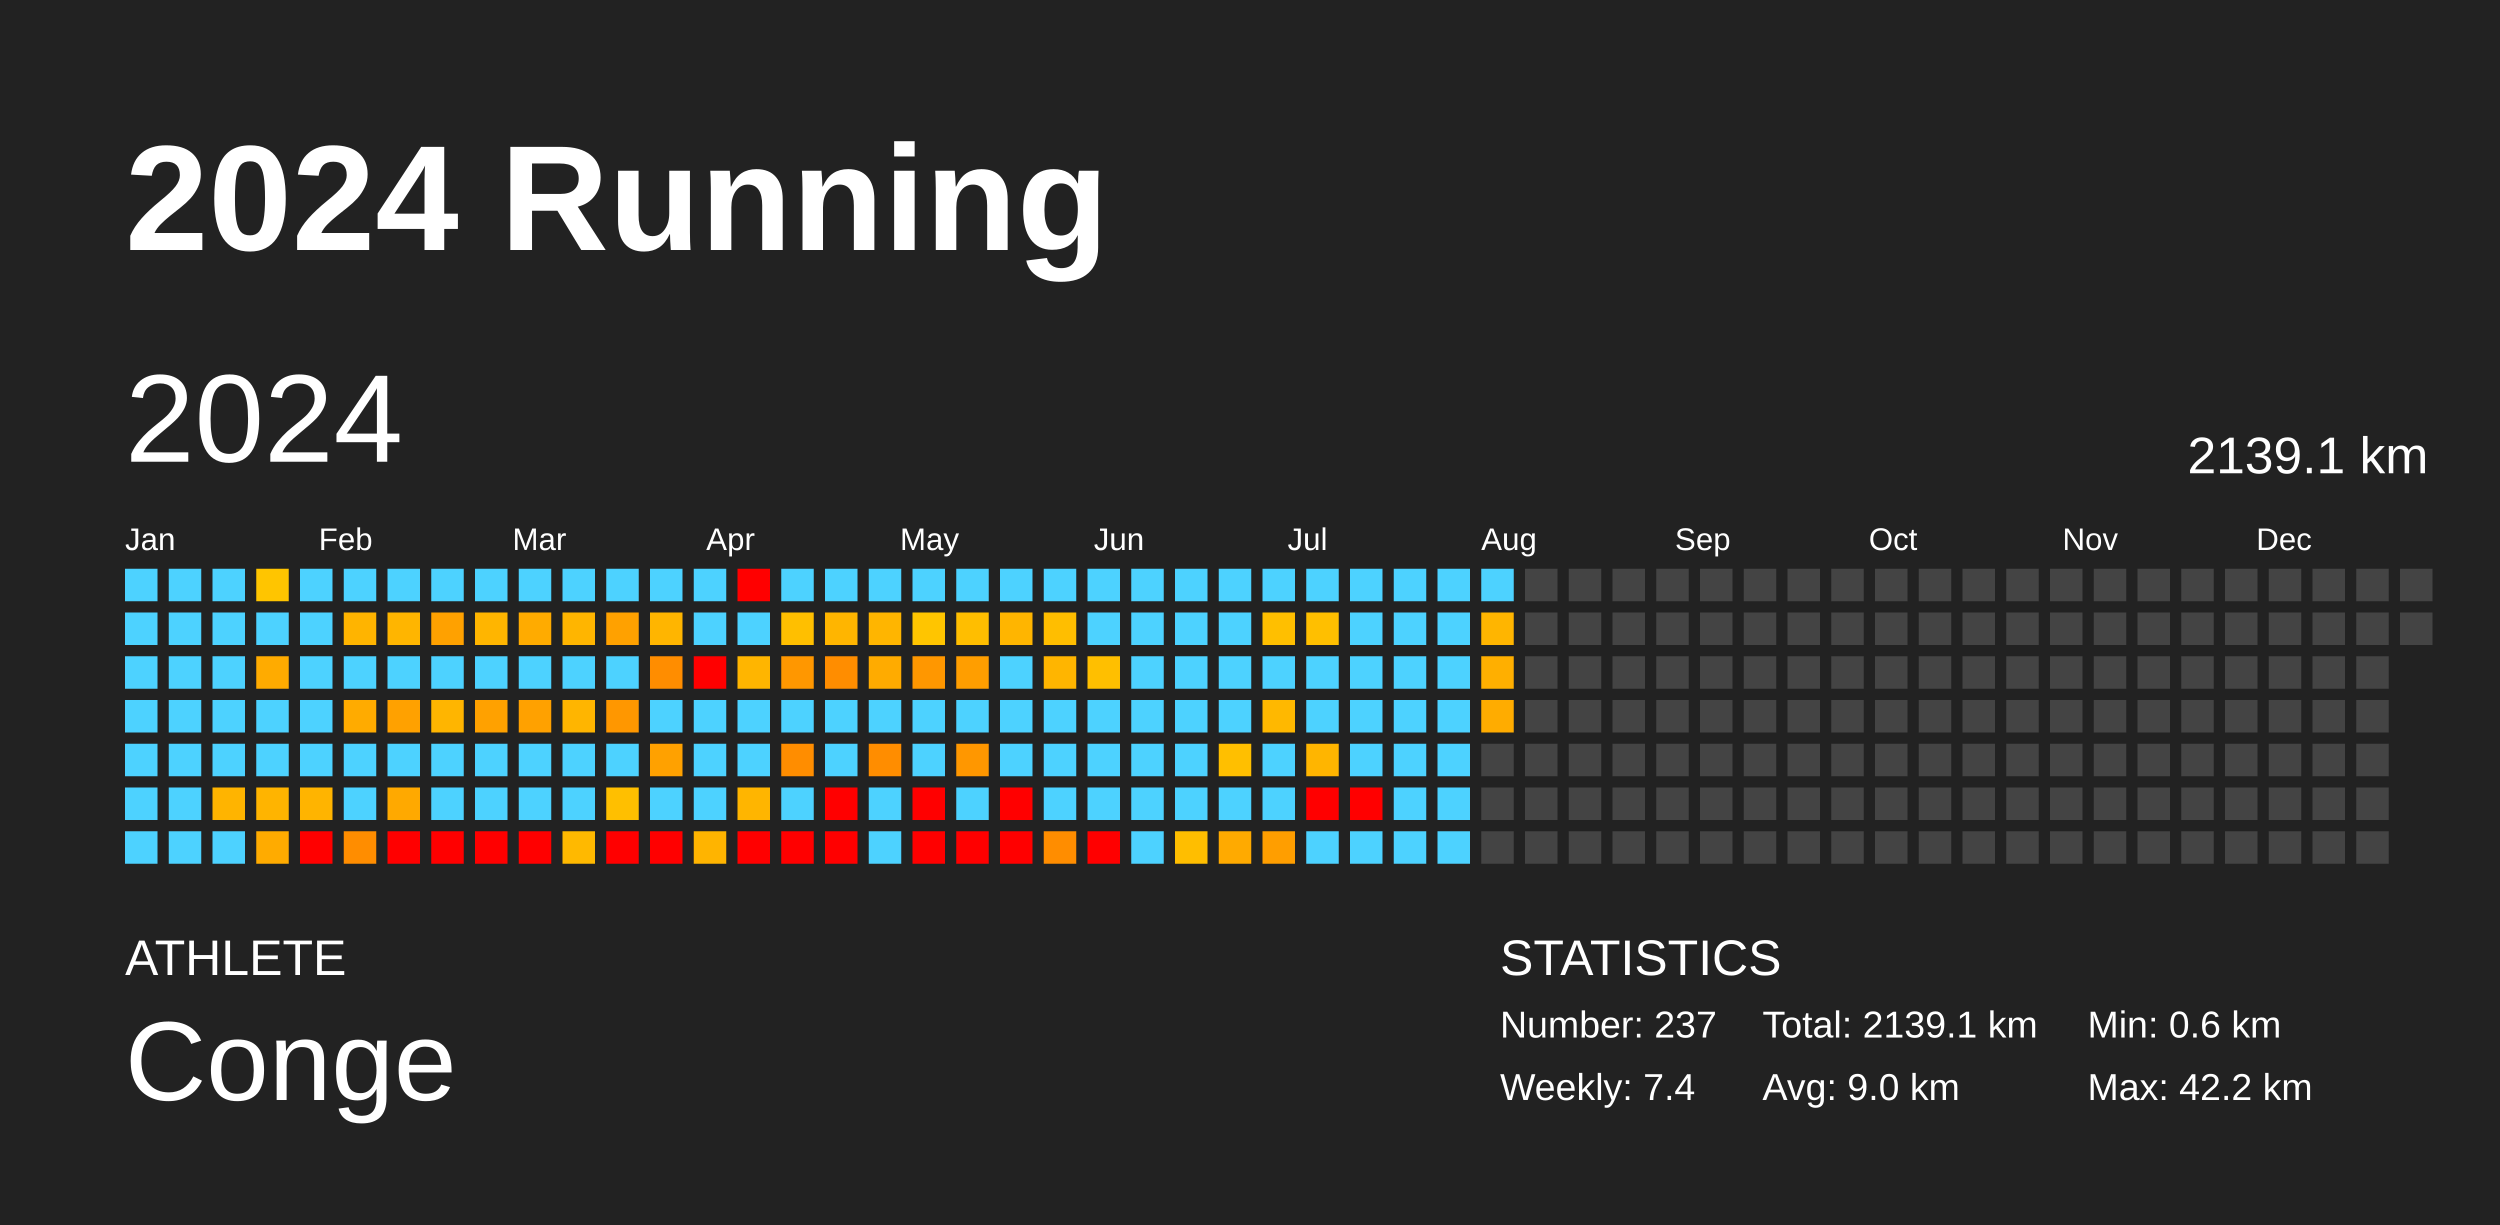
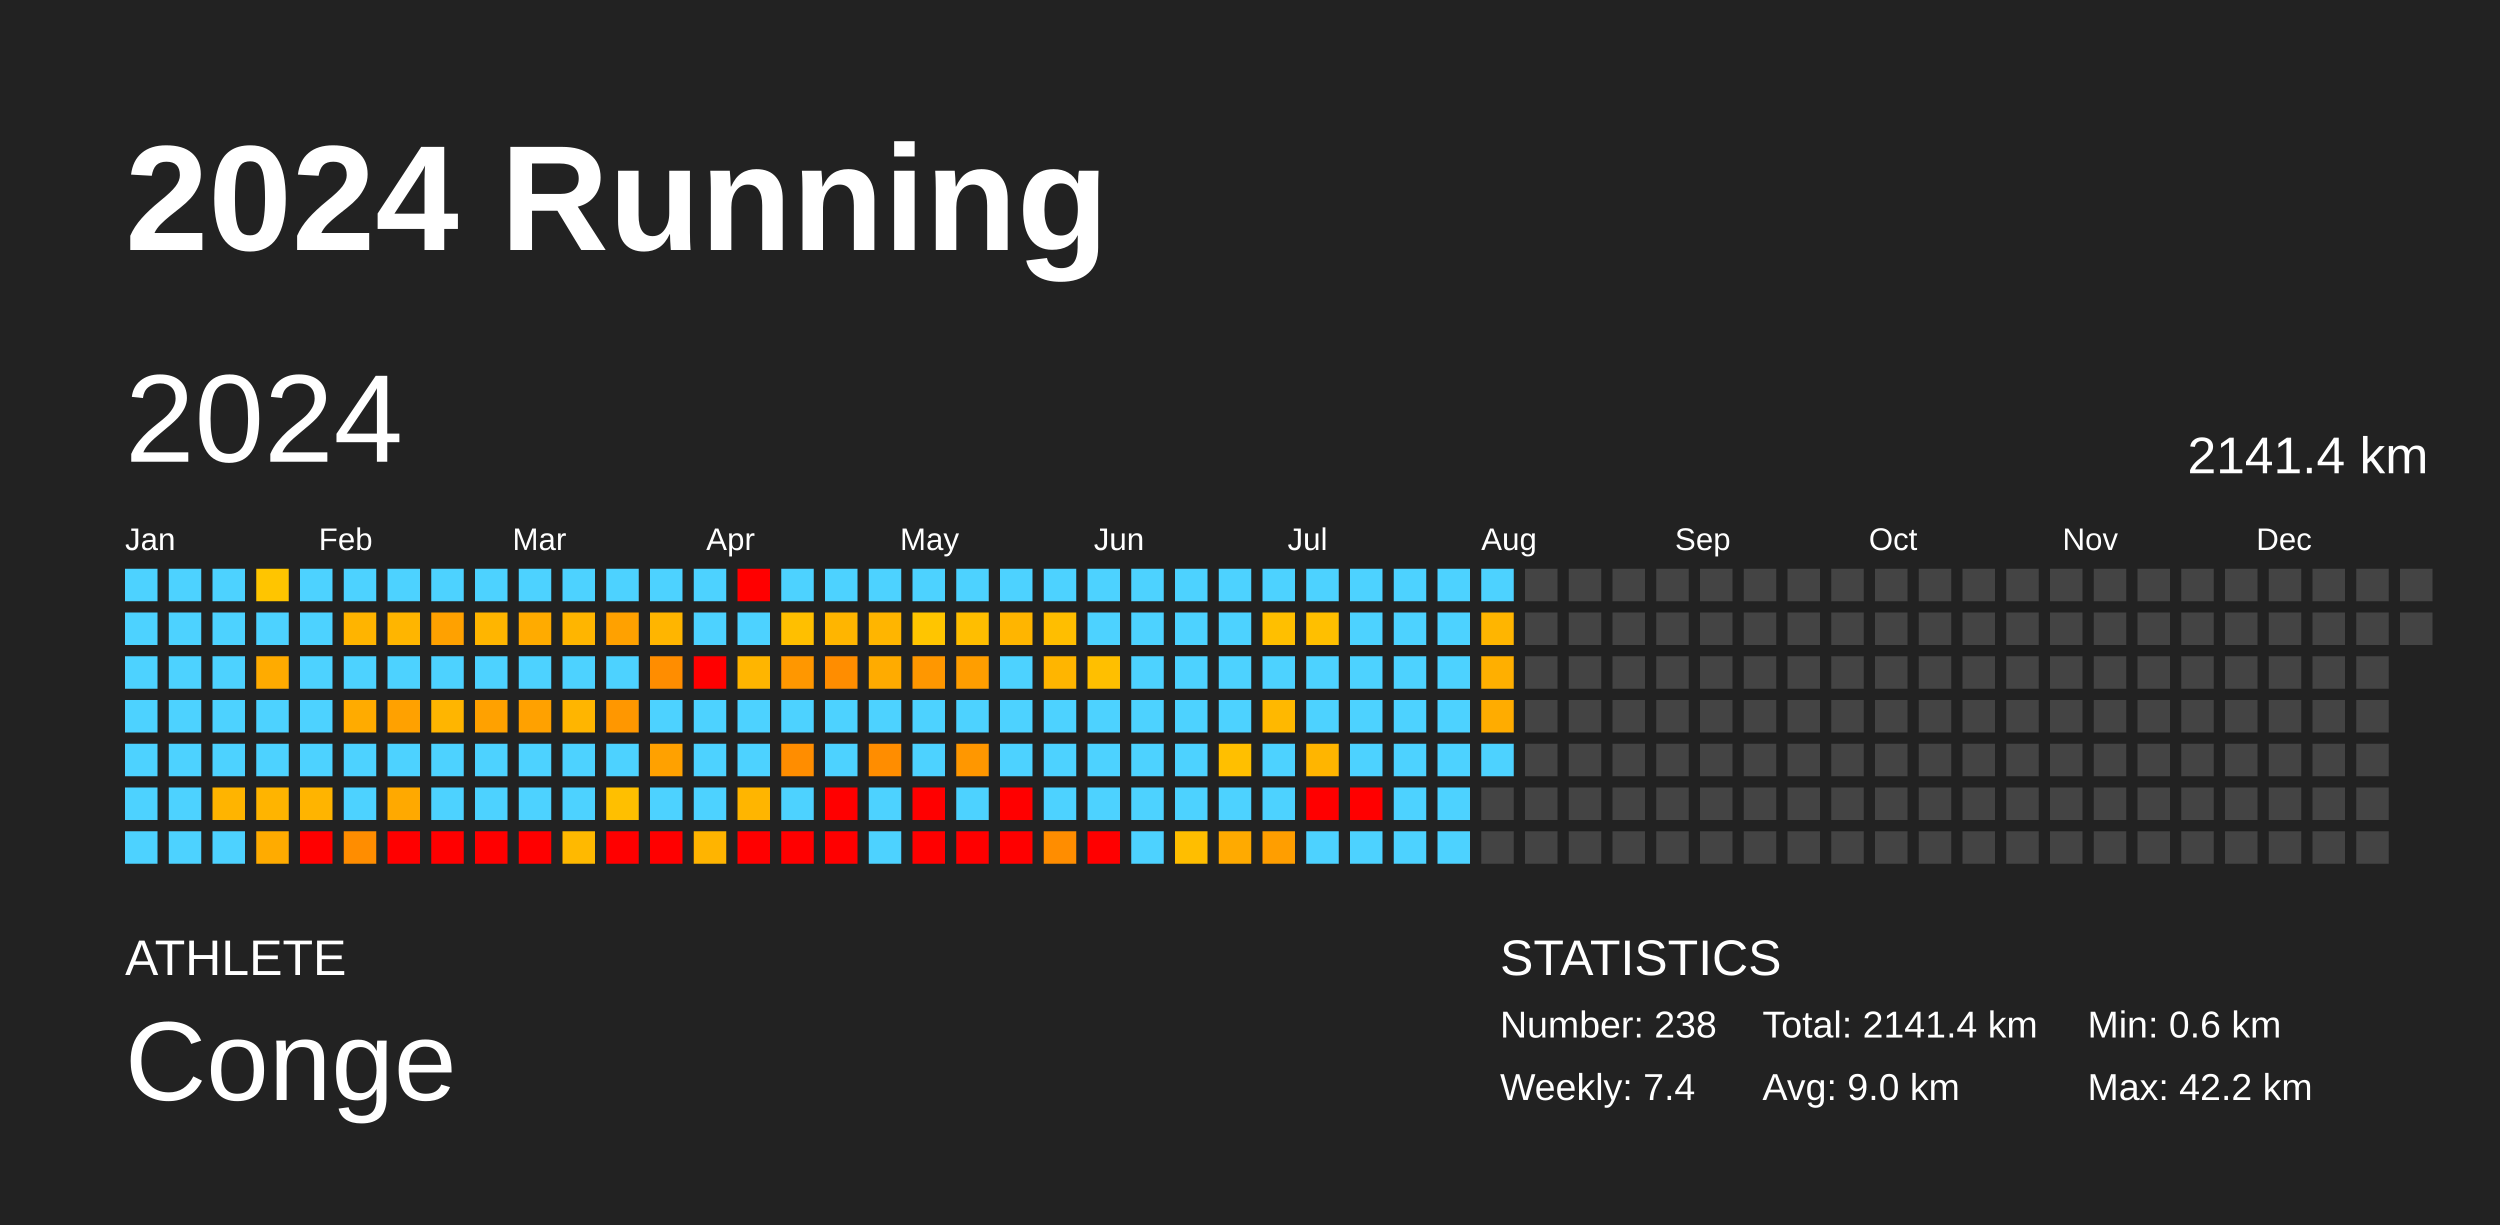
<svg xmlns="http://www.w3.org/2000/svg" baseProfile="full" height="98mm" version="1.1" viewBox="0,0,200,98" width="200mm">
  <defs />
  <rect fill="#222222" height="98" width="200" x="0" y="0" />
  <text fill="#FFFFFF" style="font-size:12px; font-family:Arial; font-weight:bold;" x="10" y="20">2024 Running</text>
  <text fill="#FFFFFF" style="font-size:4px; font-family:Arial" x="10" y="78">ATHLETE</text>
  <text fill="#FFFFFF" style="font-size:9px; font-family:Arial" x="10" y="88">Conge</text>
  <text fill="#FFFFFF" style="font-size:4px; font-family:Arial" x="120" y="78">STATISTICS</text>
-   <text fill="#FFFFFF" style="font-size:3px; font-family:Arial" x="120" y="83">Number: 237</text>
+   <text fill="#FFFFFF" style="font-size:3px; font-family:Arial" x="120" y="83">Number: 238</text>
  <text fill="#FFFFFF" style="font-size:3px; font-family:Arial" x="120" y="88">Weekly: 7.4</text>
-   <text fill="#FFFFFF" style="font-size:3px; font-family:Arial" x="141" y="83">Total: 2139.1 km</text>
+   <text fill="#FFFFFF" style="font-size:3px; font-family:Arial" x="141" y="83">Total: 2141.4 km</text>
  <text fill="#FFFFFF" style="font-size:3px; font-family:Arial" x="141" y="88">Avg: 9.0 km</text>
  <text fill="#FFFFFF" style="font-size:3px; font-family:Arial" x="167" y="83">Min: 0.6 km</text>
  <text fill="#FFFFFF" style="font-size:3px; font-family:Arial" x="167" y="88">Max: 42.2 km</text>
  <text dominant-baseline="hanging" fill="#FFFFFF" style="font-size:10.0px; font-family:Arial;" x="10" y="30">2024</text>
-   <text dominant-baseline="hanging" fill="#FFFFFF" style="font-size:4.125px; font-family:Arial;" x="175" y="35">2139.1 km</text>
+   <text dominant-baseline="hanging" fill="#FFFFFF" style="font-size:4.125px; font-family:Arial;" x="175" y="35">2141.4 km</text>
  <text fill="#FFFFFF" style="font-size:2.5px; font-family:Arial" x="10.0" y="44">Jan</text>
  <text fill="#FFFFFF" style="font-size:2.5px; font-family:Arial" x="25.5" y="44">Feb</text>
  <text fill="#FFFFFF" style="font-size:2.5px; font-family:Arial" x="41.0" y="44">Mar</text>
  <text fill="#FFFFFF" style="font-size:2.5px; font-family:Arial" x="56.5" y="44">Apr</text>
  <text fill="#FFFFFF" style="font-size:2.5px; font-family:Arial" x="72.0" y="44">May</text>
  <text fill="#FFFFFF" style="font-size:2.5px; font-family:Arial" x="87.5" y="44">Jun</text>
  <text fill="#FFFFFF" style="font-size:2.5px; font-family:Arial" x="103.0" y="44">Jul</text>
  <text fill="#FFFFFF" style="font-size:2.5px; font-family:Arial" x="118.5" y="44">Aug</text>
  <text fill="#FFFFFF" style="font-size:2.5px; font-family:Arial" x="134.0" y="44">Sep</text>
  <text fill="#FFFFFF" style="font-size:2.5px; font-family:Arial" x="149.5" y="44">Oct</text>
  <text fill="#FFFFFF" style="font-size:2.5px; font-family:Arial" x="165.0" y="44">Nov</text>
  <text fill="#FFFFFF" style="font-size:2.5px; font-family:Arial" x="180.5" y="44">Dec</text>
  <rect fill="#4dd2ff" height="2.6" width="2.6" x="10.0" y="45.5" />
  <rect fill="#4dd2ff" height="2.6" width="2.6" x="10.0" y="49.0" />
  <rect fill="#4dd2ff" height="2.6" width="2.6" x="10.0" y="52.5" />
  <rect fill="#4dd2ff" height="2.6" width="2.6" x="10.0" y="56.0" />
  <rect fill="#4dd2ff" height="2.6" width="2.6" x="10.0" y="59.5" />
  <rect fill="#4dd2ff" height="2.6" width="2.6" x="10.0" y="63.0" />
  <rect fill="#4dd2ff" height="2.6" width="2.6" x="10.0" y="66.5" />
  <rect fill="#4dd2ff" height="2.6" width="2.6" x="13.5" y="45.5" />
  <rect fill="#4dd2ff" height="2.6" width="2.6" x="13.5" y="49.0" />
  <rect fill="#4dd2ff" height="2.6" width="2.6" x="13.5" y="52.5" />
  <rect fill="#4dd2ff" height="2.6" width="2.6" x="13.5" y="56.0" />
  <rect fill="#4dd2ff" height="2.6" width="2.6" x="13.5" y="59.5" />
  <rect fill="#4dd2ff" height="2.6" width="2.6" x="13.5" y="63.0" />
  <rect fill="#4dd2ff" height="2.6" width="2.6" x="13.5" y="66.5" />
  <rect fill="#4dd2ff" height="2.6" width="2.6" x="17.0" y="45.5" />
  <rect fill="#4dd2ff" height="2.6" width="2.6" x="17.0" y="49.0" />
  <rect fill="#4dd2ff" height="2.6" width="2.6" x="17.0" y="52.5" />
  <rect fill="#4dd2ff" height="2.6" width="2.6" x="17.0" y="56.0" />
  <rect fill="#4dd2ff" height="2.6" width="2.6" x="17.0" y="59.5" />
  <rect fill="#ffb400" height="2.6" width="2.6" x="17.0" y="63.0" />
  <rect fill="#4dd2ff" height="2.6" width="2.6" x="17.0" y="66.5" />
  <rect fill="#ffc500" height="2.6" width="2.6" x="20.5" y="45.5" />
  <rect fill="#4dd2ff" height="2.6" width="2.6" x="20.5" y="49.0" />
  <rect fill="#ffab00" height="2.6" width="2.6" x="20.5" y="52.5" />
  <rect fill="#4dd2ff" height="2.6" width="2.6" x="20.5" y="56.0" />
  <rect fill="#4dd2ff" height="2.6" width="2.6" x="20.5" y="59.5" />
  <rect fill="#ffb400" height="2.6" width="2.6" x="20.5" y="63.0" />
  <rect fill="#ffab00" height="2.6" width="2.6" x="20.5" y="66.5" />
  <rect fill="#4dd2ff" height="2.6" width="2.6" x="24.0" y="45.5" />
  <rect fill="#4dd2ff" height="2.6" width="2.6" x="24.0" y="49.0" />
  <rect fill="#4dd2ff" height="2.6" width="2.6" x="24.0" y="52.5" />
  <rect fill="#4dd2ff" height="2.6" width="2.6" x="24.0" y="56.0" />
  <rect fill="#4dd2ff" height="2.6" width="2.6" x="24.0" y="59.5" />
  <rect fill="#ffb400" height="2.6" width="2.6" x="24.0" y="63.0" />
  <rect fill="red" height="2.6" width="2.6" x="24.0" y="66.5" />
  <rect fill="#4dd2ff" height="2.6" width="2.6" x="27.5" y="45.5" />
  <rect fill="#ffb400" height="2.6" width="2.6" x="27.5" y="49.0" />
  <rect fill="#4dd2ff" height="2.6" width="2.6" x="27.5" y="52.5" />
  <rect fill="#ffab00" height="2.6" width="2.6" x="27.5" y="56.0" />
  <rect fill="#4dd2ff" height="2.6" width="2.6" x="27.5" y="59.5" />
  <rect fill="#4dd2ff" height="2.6" width="2.6" x="27.5" y="63.0" />
  <rect fill="#ff8d00" height="2.6" width="2.6" x="27.5" y="66.5" />
  <rect fill="#4dd2ff" height="2.6" width="2.6" x="31.0" y="45.5" />
  <rect fill="#ffb500" height="2.6" width="2.6" x="31.0" y="49.0" />
  <rect fill="#4dd2ff" height="2.6" width="2.6" x="31.0" y="52.5" />
  <rect fill="#ffa100" height="2.6" width="2.6" x="31.0" y="56.0" />
  <rect fill="#4dd2ff" height="2.6" width="2.6" x="31.0" y="59.5" />
  <rect fill="#ffa900" height="2.6" width="2.6" x="31.0" y="63.0" />
  <rect fill="red" height="2.6" width="2.6" x="31.0" y="66.5" />
  <rect fill="#4dd2ff" height="2.6" width="2.6" x="34.5" y="45.5" />
  <rect fill="#ffa100" height="2.6" width="2.6" x="34.5" y="49.0" />
  <rect fill="#4dd2ff" height="2.6" width="2.6" x="34.5" y="52.5" />
  <rect fill="#ffb500" height="2.6" width="2.6" x="34.5" y="56.0" />
  <rect fill="#4dd2ff" height="2.6" width="2.6" x="34.5" y="59.5" />
  <rect fill="#4dd2ff" height="2.6" width="2.6" x="34.5" y="63.0" />
  <rect fill="red" height="2.6" width="2.6" x="34.5" y="66.5" />
  <rect fill="#4dd2ff" height="2.6" width="2.6" x="38.0" y="45.5" />
  <rect fill="#ffb500" height="2.6" width="2.6" x="38.0" y="49.0" />
  <rect fill="#4dd2ff" height="2.6" width="2.6" x="38.0" y="52.5" />
  <rect fill="#ffa100" height="2.6" width="2.6" x="38.0" y="56.0" />
  <rect fill="#4dd2ff" height="2.6" width="2.6" x="38.0" y="59.5" />
  <rect fill="#4dd2ff" height="2.6" width="2.6" x="38.0" y="63.0" />
  <rect fill="red" height="2.6" width="2.6" x="38.0" y="66.5" />
  <rect fill="#4dd2ff" height="2.6" width="2.6" x="41.5" y="45.5" />
  <rect fill="#ffab00" height="2.6" width="2.6" x="41.5" y="49.0" />
  <rect fill="#4dd2ff" height="2.6" width="2.6" x="41.5" y="52.5" />
  <rect fill="#ffa100" height="2.6" width="2.6" x="41.5" y="56.0" />
  <rect fill="#4dd2ff" height="2.6" width="2.6" x="41.5" y="59.5" />
  <rect fill="#4dd2ff" height="2.6" width="2.6" x="41.5" y="63.0" />
  <rect fill="red" height="2.6" width="2.6" x="41.5" y="66.5" />
  <rect fill="#4dd2ff" height="2.6" width="2.6" x="45.0" y="45.5" />
  <rect fill="#ffb500" height="2.6" width="2.6" x="45.0" y="49.0" />
  <rect fill="#4dd2ff" height="2.6" width="2.6" x="45.0" y="52.5" />
  <rect fill="#ffb500" height="2.6" width="2.6" x="45.0" y="56.0" />
  <rect fill="#4dd2ff" height="2.6" width="2.6" x="45.0" y="59.5" />
  <rect fill="#4dd2ff" height="2.6" width="2.6" x="45.0" y="63.0" />
  <rect fill="#ffb900" height="2.6" width="2.6" x="45.0" y="66.5" />
  <rect fill="#4dd2ff" height="2.6" width="2.6" x="48.5" y="45.5" />
  <rect fill="#ffa100" height="2.6" width="2.6" x="48.5" y="49.0" />
  <rect fill="#4dd2ff" height="2.6" width="2.6" x="48.5" y="52.5" />
  <rect fill="#ff9700" height="2.6" width="2.6" x="48.5" y="56.0" />
  <rect fill="#4dd2ff" height="2.6" width="2.6" x="48.5" y="59.5" />
  <rect fill="#ffbf00" height="2.6" width="2.6" x="48.5" y="63.0" />
  <rect fill="red" height="2.6" width="2.6" x="48.5" y="66.5" />
  <rect fill="#4dd2ff" height="2.6" width="2.6" x="52.0" y="45.5" />
  <rect fill="#ffb500" height="2.6" width="2.6" x="52.0" y="49.0" />
  <rect fill="#ff8d00" height="2.6" width="2.6" x="52.0" y="52.5" />
  <rect fill="#4dd2ff" height="2.6" width="2.6" x="52.0" y="56.0" />
  <rect fill="#ffa100" height="2.6" width="2.6" x="52.0" y="59.5" />
  <rect fill="#4dd2ff" height="2.6" width="2.6" x="52.0" y="63.0" />
  <rect fill="red" height="2.6" width="2.6" x="52.0" y="66.5" />
  <rect fill="#4dd2ff" height="2.6" width="2.6" x="55.5" y="45.5" />
  <rect fill="#4dd2ff" height="2.6" width="2.6" x="55.5" y="49.0" />
  <rect fill="red" height="2.6" width="2.6" x="55.5" y="52.5" />
  <rect fill="#4dd2ff" height="2.6" width="2.6" x="55.5" y="56.0" />
  <rect fill="#4dd2ff" height="2.6" width="2.6" x="55.5" y="59.5" />
  <rect fill="#4dd2ff" height="2.6" width="2.6" x="55.5" y="63.0" />
  <rect fill="#ffb400" height="2.6" width="2.6" x="55.5" y="66.5" />
  <rect fill="red" height="2.6" width="2.6" x="59.0" y="45.5" />
  <rect fill="#4dd2ff" height="2.6" width="2.6" x="59.0" y="49.0" />
  <rect fill="#ffb500" height="2.6" width="2.6" x="59.0" y="52.5" />
  <rect fill="#4dd2ff" height="2.6" width="2.6" x="59.0" y="56.0" />
  <rect fill="#4dd2ff" height="2.6" width="2.6" x="59.0" y="59.5" />
  <rect fill="#ffb500" height="2.6" width="2.6" x="59.0" y="63.0" />
  <rect fill="red" height="2.6" width="2.6" x="59.0" y="66.5" />
  <rect fill="#4dd2ff" height="2.6" width="2.6" x="62.5" y="45.5" />
  <rect fill="#ffbf00" height="2.6" width="2.6" x="62.5" y="49.0" />
  <rect fill="#ff9700" height="2.6" width="2.6" x="62.5" y="52.5" />
  <rect fill="#4dd2ff" height="2.6" width="2.6" x="62.5" y="56.0" />
  <rect fill="#ff8d00" height="2.6" width="2.6" x="62.5" y="59.5" />
  <rect fill="#4dd2ff" height="2.6" width="2.6" x="62.5" y="63.0" />
  <rect fill="red" height="2.6" width="2.6" x="62.5" y="66.5" />
  <rect fill="#4dd2ff" height="2.6" width="2.6" x="66.0" y="45.5" />
  <rect fill="#ffb500" height="2.6" width="2.6" x="66.0" y="49.0" />
  <rect fill="#ff8d00" height="2.6" width="2.6" x="66.0" y="52.5" />
  <rect fill="#4dd2ff" height="2.6" width="2.6" x="66.0" y="56.0" />
  <rect fill="#4dd2ff" height="2.6" width="2.6" x="66.0" y="59.5" />
  <rect fill="red" height="2.6" width="2.6" x="66.0" y="63.0" />
  <rect fill="red" height="2.6" width="2.6" x="66.0" y="66.5" />
  <rect fill="#4dd2ff" height="2.6" width="2.6" x="69.5" y="45.5" />
  <rect fill="#ffb500" height="2.6" width="2.6" x="69.5" y="49.0" />
  <rect fill="#ffab00" height="2.6" width="2.6" x="69.5" y="52.5" />
  <rect fill="#4dd2ff" height="2.6" width="2.6" x="69.5" y="56.0" />
  <rect fill="#ff8d00" height="2.6" width="2.6" x="69.5" y="59.5" />
  <rect fill="#4dd2ff" height="2.6" width="2.6" x="69.5" y="63.0" />
  <rect fill="#4dd2ff" height="2.6" width="2.6" x="69.5" y="66.5" />
  <rect fill="#4dd2ff" height="2.6" width="2.6" x="73.0" y="45.5" />
  <rect fill="#ffc500" height="2.6" width="2.6" x="73.0" y="49.0" />
  <rect fill="#ff9700" height="2.6" width="2.6" x="73.0" y="52.5" />
  <rect fill="#4dd2ff" height="2.6" width="2.6" x="73.0" y="56.0" />
  <rect fill="#4dd2ff" height="2.6" width="2.6" x="73.0" y="59.5" />
  <rect fill="red" height="2.6" width="2.6" x="73.0" y="63.0" />
  <rect fill="red" height="2.6" width="2.6" x="73.0" y="66.5" />
  <rect fill="#4dd2ff" height="2.6" width="2.6" x="76.5" y="45.5" />
  <rect fill="#ffbe00" height="2.6" width="2.6" x="76.5" y="49.0" />
  <rect fill="#ff9e00" height="2.6" width="2.6" x="76.5" y="52.5" />
  <rect fill="#4dd2ff" height="2.6" width="2.6" x="76.5" y="56.0" />
  <rect fill="#ff9700" height="2.6" width="2.6" x="76.5" y="59.5" />
  <rect fill="#4dd2ff" height="2.6" width="2.6" x="76.5" y="63.0" />
  <rect fill="red" height="2.6" width="2.6" x="76.5" y="66.5" />
  <rect fill="#4dd2ff" height="2.6" width="2.6" x="80.0" y="45.5" />
  <rect fill="#ffb500" height="2.6" width="2.6" x="80.0" y="49.0" />
  <rect fill="#4dd2ff" height="2.6" width="2.6" x="80.0" y="52.5" />
  <rect fill="#4dd2ff" height="2.6" width="2.6" x="80.0" y="56.0" />
  <rect fill="#4dd2ff" height="2.6" width="2.6" x="80.0" y="59.5" />
  <rect fill="red" height="2.6" width="2.6" x="80.0" y="63.0" />
  <rect fill="red" height="2.6" width="2.6" x="80.0" y="66.5" />
  <rect fill="#4dd2ff" height="2.6" width="2.6" x="83.5" y="45.5" />
  <rect fill="#ffbe00" height="2.6" width="2.6" x="83.5" y="49.0" />
  <rect fill="#ffb500" height="2.6" width="2.6" x="83.5" y="52.5" />
  <rect fill="#4dd2ff" height="2.6" width="2.6" x="83.5" y="56.0" />
  <rect fill="#4dd2ff" height="2.6" width="2.6" x="83.5" y="59.5" />
  <rect fill="#4dd2ff" height="2.6" width="2.6" x="83.5" y="63.0" />
  <rect fill="#ff8d00" height="2.6" width="2.6" x="83.5" y="66.5" />
  <rect fill="#4dd2ff" height="2.6" width="2.6" x="87.0" y="45.5" />
  <rect fill="#4dd2ff" height="2.6" width="2.6" x="87.0" y="49.0" />
  <rect fill="#ffbf00" height="2.6" width="2.6" x="87.0" y="52.5" />
  <rect fill="#4dd2ff" height="2.6" width="2.6" x="87.0" y="56.0" />
  <rect fill="#4dd2ff" height="2.6" width="2.6" x="87.0" y="59.5" />
  <rect fill="#4dd2ff" height="2.6" width="2.6" x="87.0" y="63.0" />
  <rect fill="red" height="2.6" width="2.6" x="87.0" y="66.5" />
  <rect fill="#4dd2ff" height="2.6" width="2.6" x="90.5" y="45.5" />
  <rect fill="#4dd2ff" height="2.6" width="2.6" x="90.5" y="49.0" />
  <rect fill="#4dd2ff" height="2.6" width="2.6" x="90.5" y="52.5" />
  <rect fill="#4dd2ff" height="2.6" width="2.6" x="90.5" y="56.0" />
  <rect fill="#4dd2ff" height="2.6" width="2.6" x="90.5" y="59.5" />
  <rect fill="#4dd2ff" height="2.6" width="2.6" x="90.5" y="63.0" />
  <rect fill="#4dd2ff" height="2.6" width="2.6" x="90.5" y="66.5" />
  <rect fill="#4dd2ff" height="2.6" width="2.6" x="94.0" y="45.5" />
  <rect fill="#4dd2ff" height="2.6" width="2.6" x="94.0" y="49.0" />
  <rect fill="#4dd2ff" height="2.6" width="2.6" x="94.0" y="52.5" />
  <rect fill="#4dd2ff" height="2.6" width="2.6" x="94.0" y="56.0" />
  <rect fill="#4dd2ff" height="2.6" width="2.6" x="94.0" y="59.5" />
  <rect fill="#4dd2ff" height="2.6" width="2.6" x="94.0" y="63.0" />
  <rect fill="#ffbe00" height="2.6" width="2.6" x="94.0" y="66.5" />
  <rect fill="#4dd2ff" height="2.6" width="2.6" x="97.5" y="45.5" />
  <rect fill="#4dd2ff" height="2.6" width="2.6" x="97.5" y="49.0" />
  <rect fill="#4dd2ff" height="2.6" width="2.6" x="97.5" y="52.5" />
  <rect fill="#4dd2ff" height="2.6" width="2.6" x="97.5" y="56.0" />
  <rect fill="#ffbf00" height="2.6" width="2.6" x="97.5" y="59.5" />
  <rect fill="#4dd2ff" height="2.6" width="2.6" x="97.5" y="63.0" />
  <rect fill="#ffaa00" height="2.6" width="2.6" x="97.5" y="66.5" />
  <rect fill="#4dd2ff" height="2.6" width="2.6" x="101.0" y="45.5" />
  <rect fill="#ffbf00" height="2.6" width="2.6" x="101.0" y="49.0" />
  <rect fill="#4dd2ff" height="2.6" width="2.6" x="101.0" y="52.5" />
  <rect fill="#ffb800" height="2.6" width="2.6" x="101.0" y="56.0" />
  <rect fill="#4dd2ff" height="2.6" width="2.6" x="101.0" y="59.5" />
  <rect fill="#4dd2ff" height="2.6" width="2.6" x="101.0" y="63.0" />
  <rect fill="#ff9e00" height="2.6" width="2.6" x="101.0" y="66.5" />
  <rect fill="#4dd2ff" height="2.6" width="2.6" x="104.5" y="45.5" />
  <rect fill="#ffbf00" height="2.6" width="2.6" x="104.5" y="49.0" />
  <rect fill="#4dd2ff" height="2.6" width="2.6" x="104.5" y="52.5" />
  <rect fill="#4dd2ff" height="2.6" width="2.6" x="104.5" y="56.0" />
  <rect fill="#ffb500" height="2.6" width="2.6" x="104.5" y="59.5" />
  <rect fill="red" height="2.6" width="2.6" x="104.5" y="63.0" />
  <rect fill="#4dd2ff" height="2.6" width="2.6" x="104.5" y="66.5" />
  <rect fill="#4dd2ff" height="2.6" width="2.6" x="108.0" y="45.5" />
  <rect fill="#4dd2ff" height="2.6" width="2.6" x="108.0" y="49.0" />
  <rect fill="#4dd2ff" height="2.6" width="2.6" x="108.0" y="52.5" />
  <rect fill="#4dd2ff" height="2.6" width="2.6" x="108.0" y="56.0" />
  <rect fill="#4dd2ff" height="2.6" width="2.6" x="108.0" y="59.5" />
  <rect fill="red" height="2.6" width="2.6" x="108.0" y="63.0" />
  <rect fill="#4dd2ff" height="2.6" width="2.6" x="108.0" y="66.5" />
  <rect fill="#4dd2ff" height="2.6" width="2.6" x="111.5" y="45.5" />
  <rect fill="#4dd2ff" height="2.6" width="2.6" x="111.5" y="49.0" />
  <rect fill="#4dd2ff" height="2.6" width="2.6" x="111.5" y="52.5" />
  <rect fill="#4dd2ff" height="2.6" width="2.6" x="111.5" y="56.0" />
  <rect fill="#4dd2ff" height="2.6" width="2.6" x="111.5" y="59.5" />
  <rect fill="#4dd2ff" height="2.6" width="2.6" x="111.5" y="63.0" />
  <rect fill="#4dd2ff" height="2.6" width="2.6" x="111.5" y="66.5" />
  <rect fill="#4dd2ff" height="2.6" width="2.6" x="115.0" y="45.5" />
  <rect fill="#4dd2ff" height="2.6" width="2.6" x="115.0" y="49.0" />
  <rect fill="#4dd2ff" height="2.6" width="2.6" x="115.0" y="52.5" />
  <rect fill="#4dd2ff" height="2.6" width="2.6" x="115.0" y="56.0" />
  <rect fill="#4dd2ff" height="2.6" width="2.6" x="115.0" y="59.5" />
  <rect fill="#4dd2ff" height="2.6" width="2.6" x="115.0" y="63.0" />
  <rect fill="#4dd2ff" height="2.6" width="2.6" x="115.0" y="66.5" />
  <rect fill="#4dd2ff" height="2.6" width="2.6" x="118.5" y="45.5" />
  <rect fill="#ffb500" height="2.6" width="2.6" x="118.5" y="49.0" />
  <rect fill="#ffaf00" height="2.6" width="2.6" x="118.5" y="52.5" />
  <rect fill="#ffac00" height="2.6" width="2.6" x="118.5" y="56.0" />
-   <rect fill="#444444" height="2.6" width="2.6" x="118.5" y="59.5" />
+   <rect fill="#4dd2ff" height="2.6" width="2.6" x="118.5" y="59.5" />
  <rect fill="#444444" height="2.6" width="2.6" x="118.5" y="63.0" />
  <rect fill="#444444" height="2.6" width="2.6" x="118.5" y="66.5" />
  <rect fill="#444444" height="2.6" width="2.6" x="122.0" y="45.5" />
  <rect fill="#444444" height="2.6" width="2.6" x="122.0" y="49.0" />
  <rect fill="#444444" height="2.6" width="2.6" x="122.0" y="52.5" />
  <rect fill="#444444" height="2.6" width="2.6" x="122.0" y="56.0" />
  <rect fill="#444444" height="2.6" width="2.6" x="122.0" y="59.5" />
  <rect fill="#444444" height="2.6" width="2.6" x="122.0" y="63.0" />
  <rect fill="#444444" height="2.6" width="2.6" x="122.0" y="66.5" />
  <rect fill="#444444" height="2.6" width="2.6" x="125.5" y="45.5" />
  <rect fill="#444444" height="2.6" width="2.6" x="125.5" y="49.0" />
  <rect fill="#444444" height="2.6" width="2.6" x="125.5" y="52.5" />
  <rect fill="#444444" height="2.6" width="2.6" x="125.5" y="56.0" />
  <rect fill="#444444" height="2.6" width="2.6" x="125.5" y="59.5" />
  <rect fill="#444444" height="2.6" width="2.6" x="125.5" y="63.0" />
  <rect fill="#444444" height="2.6" width="2.6" x="125.5" y="66.5" />
  <rect fill="#444444" height="2.6" width="2.6" x="129.0" y="45.5" />
  <rect fill="#444444" height="2.6" width="2.6" x="129.0" y="49.0" />
  <rect fill="#444444" height="2.6" width="2.6" x="129.0" y="52.5" />
  <rect fill="#444444" height="2.6" width="2.6" x="129.0" y="56.0" />
  <rect fill="#444444" height="2.6" width="2.6" x="129.0" y="59.5" />
  <rect fill="#444444" height="2.6" width="2.6" x="129.0" y="63.0" />
  <rect fill="#444444" height="2.6" width="2.6" x="129.0" y="66.5" />
  <rect fill="#444444" height="2.6" width="2.6" x="132.5" y="45.5" />
  <rect fill="#444444" height="2.6" width="2.6" x="132.5" y="49.0" />
  <rect fill="#444444" height="2.6" width="2.6" x="132.5" y="52.5" />
  <rect fill="#444444" height="2.6" width="2.6" x="132.5" y="56.0" />
  <rect fill="#444444" height="2.6" width="2.6" x="132.5" y="59.5" />
  <rect fill="#444444" height="2.6" width="2.6" x="132.5" y="63.0" />
  <rect fill="#444444" height="2.6" width="2.6" x="132.5" y="66.5" />
  <rect fill="#444444" height="2.6" width="2.6" x="136.0" y="45.5" />
  <rect fill="#444444" height="2.6" width="2.6" x="136.0" y="49.0" />
  <rect fill="#444444" height="2.6" width="2.6" x="136.0" y="52.5" />
  <rect fill="#444444" height="2.6" width="2.6" x="136.0" y="56.0" />
  <rect fill="#444444" height="2.6" width="2.6" x="136.0" y="59.5" />
  <rect fill="#444444" height="2.6" width="2.6" x="136.0" y="63.0" />
  <rect fill="#444444" height="2.6" width="2.6" x="136.0" y="66.5" />
  <rect fill="#444444" height="2.6" width="2.6" x="139.5" y="45.5" />
  <rect fill="#444444" height="2.6" width="2.6" x="139.5" y="49.0" />
  <rect fill="#444444" height="2.6" width="2.6" x="139.5" y="52.5" />
  <rect fill="#444444" height="2.6" width="2.6" x="139.5" y="56.0" />
  <rect fill="#444444" height="2.6" width="2.6" x="139.5" y="59.5" />
  <rect fill="#444444" height="2.6" width="2.6" x="139.5" y="63.0" />
  <rect fill="#444444" height="2.6" width="2.6" x="139.5" y="66.5" />
  <rect fill="#444444" height="2.6" width="2.6" x="143.0" y="45.5" />
  <rect fill="#444444" height="2.6" width="2.6" x="143.0" y="49.0" />
  <rect fill="#444444" height="2.6" width="2.6" x="143.0" y="52.5" />
  <rect fill="#444444" height="2.6" width="2.6" x="143.0" y="56.0" />
  <rect fill="#444444" height="2.6" width="2.6" x="143.0" y="59.5" />
  <rect fill="#444444" height="2.6" width="2.6" x="143.0" y="63.0" />
  <rect fill="#444444" height="2.6" width="2.6" x="143.0" y="66.5" />
  <rect fill="#444444" height="2.6" width="2.6" x="146.5" y="45.5" />
  <rect fill="#444444" height="2.6" width="2.6" x="146.5" y="49.0" />
  <rect fill="#444444" height="2.6" width="2.6" x="146.5" y="52.5" />
  <rect fill="#444444" height="2.6" width="2.6" x="146.5" y="56.0" />
  <rect fill="#444444" height="2.6" width="2.6" x="146.5" y="59.5" />
  <rect fill="#444444" height="2.6" width="2.6" x="146.5" y="63.0" />
  <rect fill="#444444" height="2.6" width="2.6" x="146.5" y="66.5" />
  <rect fill="#444444" height="2.6" width="2.6" x="150.0" y="45.5" />
  <rect fill="#444444" height="2.6" width="2.6" x="150.0" y="49.0" />
  <rect fill="#444444" height="2.6" width="2.6" x="150.0" y="52.5" />
  <rect fill="#444444" height="2.6" width="2.6" x="150.0" y="56.0" />
  <rect fill="#444444" height="2.6" width="2.6" x="150.0" y="59.5" />
  <rect fill="#444444" height="2.6" width="2.6" x="150.0" y="63.0" />
  <rect fill="#444444" height="2.6" width="2.6" x="150.0" y="66.5" />
  <rect fill="#444444" height="2.6" width="2.6" x="153.5" y="45.5" />
  <rect fill="#444444" height="2.6" width="2.6" x="153.5" y="49.0" />
  <rect fill="#444444" height="2.6" width="2.6" x="153.5" y="52.5" />
  <rect fill="#444444" height="2.6" width="2.6" x="153.5" y="56.0" />
  <rect fill="#444444" height="2.6" width="2.6" x="153.5" y="59.5" />
  <rect fill="#444444" height="2.6" width="2.6" x="153.5" y="63.0" />
  <rect fill="#444444" height="2.6" width="2.6" x="153.5" y="66.5" />
  <rect fill="#444444" height="2.6" width="2.6" x="157.0" y="45.5" />
  <rect fill="#444444" height="2.6" width="2.6" x="157.0" y="49.0" />
  <rect fill="#444444" height="2.6" width="2.6" x="157.0" y="52.5" />
  <rect fill="#444444" height="2.6" width="2.6" x="157.0" y="56.0" />
  <rect fill="#444444" height="2.6" width="2.6" x="157.0" y="59.5" />
  <rect fill="#444444" height="2.6" width="2.6" x="157.0" y="63.0" />
  <rect fill="#444444" height="2.6" width="2.6" x="157.0" y="66.5" />
  <rect fill="#444444" height="2.6" width="2.6" x="160.5" y="45.5" />
  <rect fill="#444444" height="2.6" width="2.6" x="160.5" y="49.0" />
  <rect fill="#444444" height="2.6" width="2.6" x="160.5" y="52.5" />
  <rect fill="#444444" height="2.6" width="2.6" x="160.5" y="56.0" />
  <rect fill="#444444" height="2.6" width="2.6" x="160.5" y="59.5" />
  <rect fill="#444444" height="2.6" width="2.6" x="160.5" y="63.0" />
  <rect fill="#444444" height="2.6" width="2.6" x="160.5" y="66.5" />
  <rect fill="#444444" height="2.6" width="2.6" x="164.0" y="45.5" />
  <rect fill="#444444" height="2.6" width="2.6" x="164.0" y="49.0" />
  <rect fill="#444444" height="2.6" width="2.6" x="164.0" y="52.5" />
  <rect fill="#444444" height="2.6" width="2.6" x="164.0" y="56.0" />
  <rect fill="#444444" height="2.6" width="2.6" x="164.0" y="59.5" />
  <rect fill="#444444" height="2.6" width="2.6" x="164.0" y="63.0" />
  <rect fill="#444444" height="2.6" width="2.6" x="164.0" y="66.5" />
  <rect fill="#444444" height="2.6" width="2.6" x="167.5" y="45.5" />
  <rect fill="#444444" height="2.6" width="2.6" x="167.5" y="49.0" />
  <rect fill="#444444" height="2.6" width="2.6" x="167.5" y="52.5" />
  <rect fill="#444444" height="2.6" width="2.6" x="167.5" y="56.0" />
  <rect fill="#444444" height="2.6" width="2.6" x="167.5" y="59.5" />
  <rect fill="#444444" height="2.6" width="2.6" x="167.5" y="63.0" />
  <rect fill="#444444" height="2.6" width="2.6" x="167.5" y="66.5" />
  <rect fill="#444444" height="2.6" width="2.6" x="171.0" y="45.5" />
  <rect fill="#444444" height="2.6" width="2.6" x="171.0" y="49.0" />
  <rect fill="#444444" height="2.6" width="2.6" x="171.0" y="52.5" />
  <rect fill="#444444" height="2.6" width="2.6" x="171.0" y="56.0" />
  <rect fill="#444444" height="2.6" width="2.6" x="171.0" y="59.5" />
  <rect fill="#444444" height="2.6" width="2.6" x="171.0" y="63.0" />
  <rect fill="#444444" height="2.6" width="2.6" x="171.0" y="66.5" />
  <rect fill="#444444" height="2.6" width="2.6" x="174.5" y="45.5" />
  <rect fill="#444444" height="2.6" width="2.6" x="174.5" y="49.0" />
  <rect fill="#444444" height="2.6" width="2.6" x="174.5" y="52.5" />
  <rect fill="#444444" height="2.6" width="2.6" x="174.5" y="56.0" />
  <rect fill="#444444" height="2.6" width="2.6" x="174.5" y="59.5" />
  <rect fill="#444444" height="2.6" width="2.6" x="174.5" y="63.0" />
  <rect fill="#444444" height="2.6" width="2.6" x="174.5" y="66.5" />
  <rect fill="#444444" height="2.6" width="2.6" x="178.0" y="45.5" />
  <rect fill="#444444" height="2.6" width="2.6" x="178.0" y="49.0" />
  <rect fill="#444444" height="2.6" width="2.6" x="178.0" y="52.5" />
  <rect fill="#444444" height="2.6" width="2.6" x="178.0" y="56.0" />
  <rect fill="#444444" height="2.6" width="2.6" x="178.0" y="59.5" />
  <rect fill="#444444" height="2.6" width="2.6" x="178.0" y="63.0" />
  <rect fill="#444444" height="2.6" width="2.6" x="178.0" y="66.5" />
  <rect fill="#444444" height="2.6" width="2.6" x="181.5" y="45.5" />
  <rect fill="#444444" height="2.6" width="2.6" x="181.5" y="49.0" />
  <rect fill="#444444" height="2.6" width="2.6" x="181.5" y="52.5" />
  <rect fill="#444444" height="2.6" width="2.6" x="181.5" y="56.0" />
  <rect fill="#444444" height="2.6" width="2.6" x="181.5" y="59.5" />
  <rect fill="#444444" height="2.6" width="2.6" x="181.5" y="63.0" />
  <rect fill="#444444" height="2.6" width="2.6" x="181.5" y="66.5" />
  <rect fill="#444444" height="2.6" width="2.6" x="185.0" y="45.5" />
  <rect fill="#444444" height="2.6" width="2.6" x="185.0" y="49.0" />
  <rect fill="#444444" height="2.6" width="2.6" x="185.0" y="52.5" />
  <rect fill="#444444" height="2.6" width="2.6" x="185.0" y="56.0" />
  <rect fill="#444444" height="2.6" width="2.6" x="185.0" y="59.5" />
  <rect fill="#444444" height="2.6" width="2.6" x="185.0" y="63.0" />
  <rect fill="#444444" height="2.6" width="2.6" x="185.0" y="66.5" />
  <rect fill="#444444" height="2.6" width="2.6" x="188.5" y="45.5" />
  <rect fill="#444444" height="2.6" width="2.6" x="188.5" y="49.0" />
  <rect fill="#444444" height="2.6" width="2.6" x="188.5" y="52.5" />
  <rect fill="#444444" height="2.6" width="2.6" x="188.5" y="56.0" />
  <rect fill="#444444" height="2.6" width="2.6" x="188.5" y="59.5" />
  <rect fill="#444444" height="2.6" width="2.6" x="188.5" y="63.0" />
  <rect fill="#444444" height="2.6" width="2.6" x="188.5" y="66.5" />
  <rect fill="#444444" height="2.6" width="2.6" x="192.0" y="45.5" />
  <rect fill="#444444" height="2.6" width="2.6" x="192.0" y="49.0" />
</svg>
